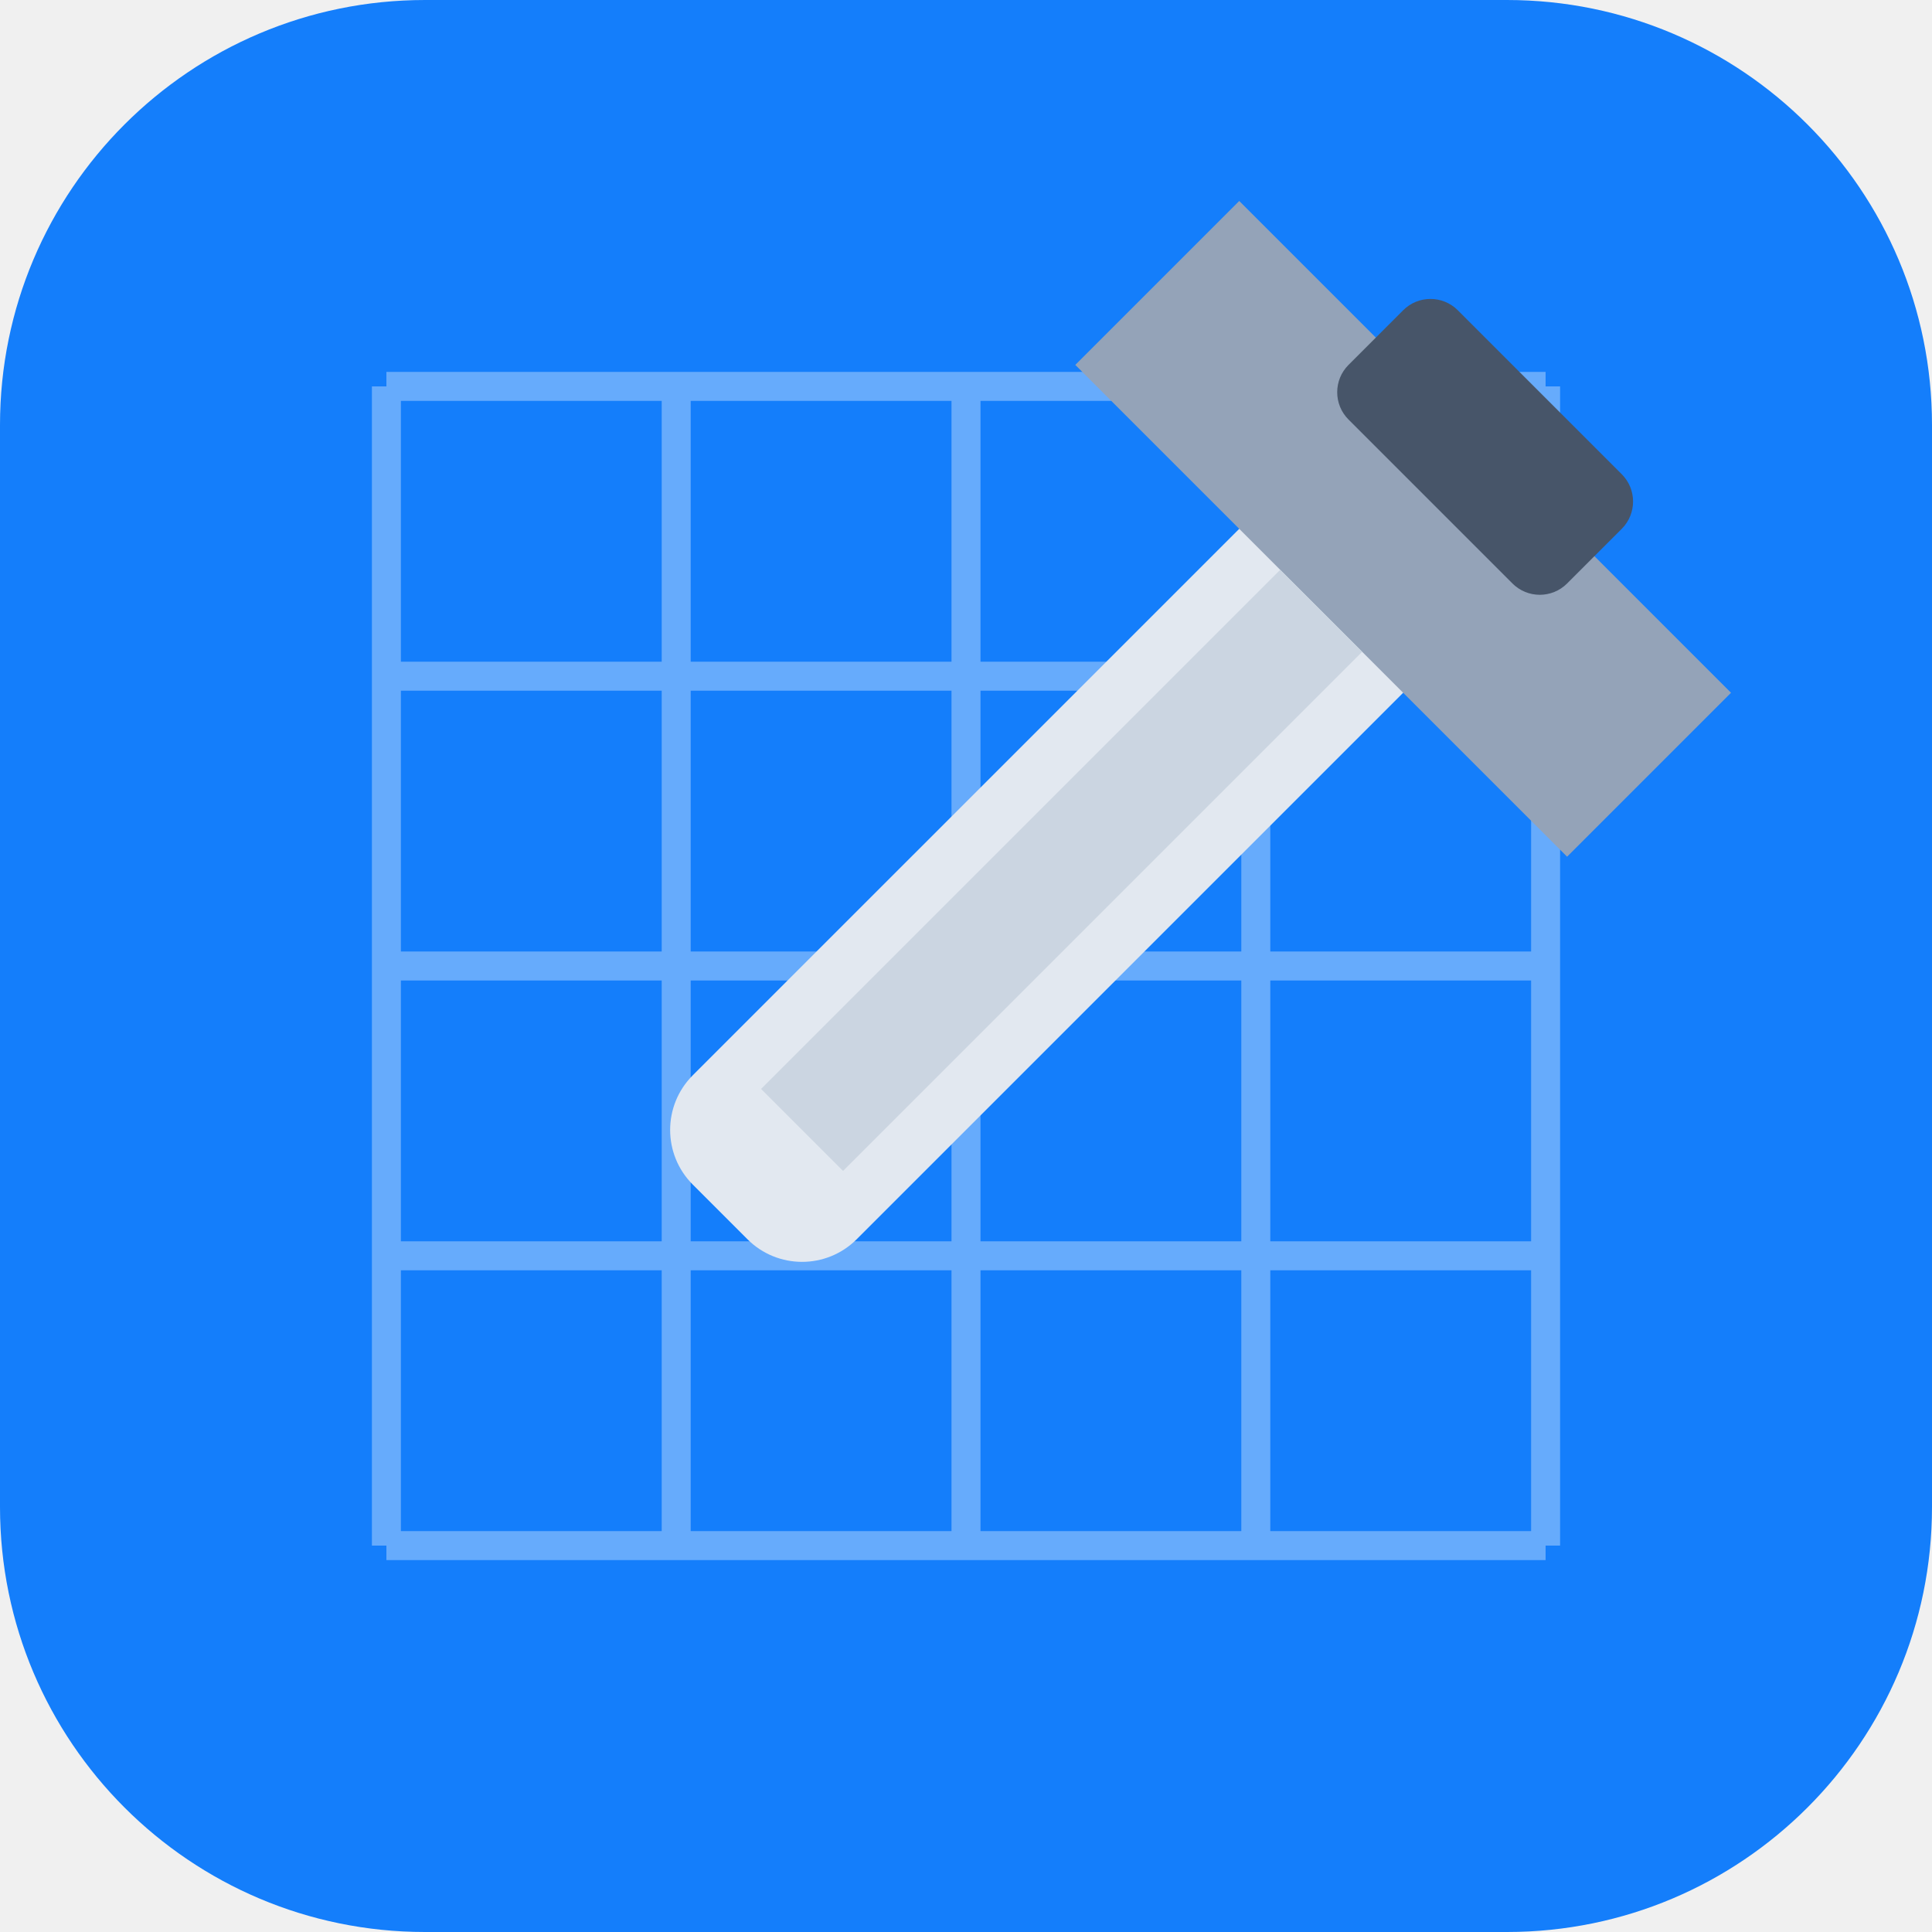
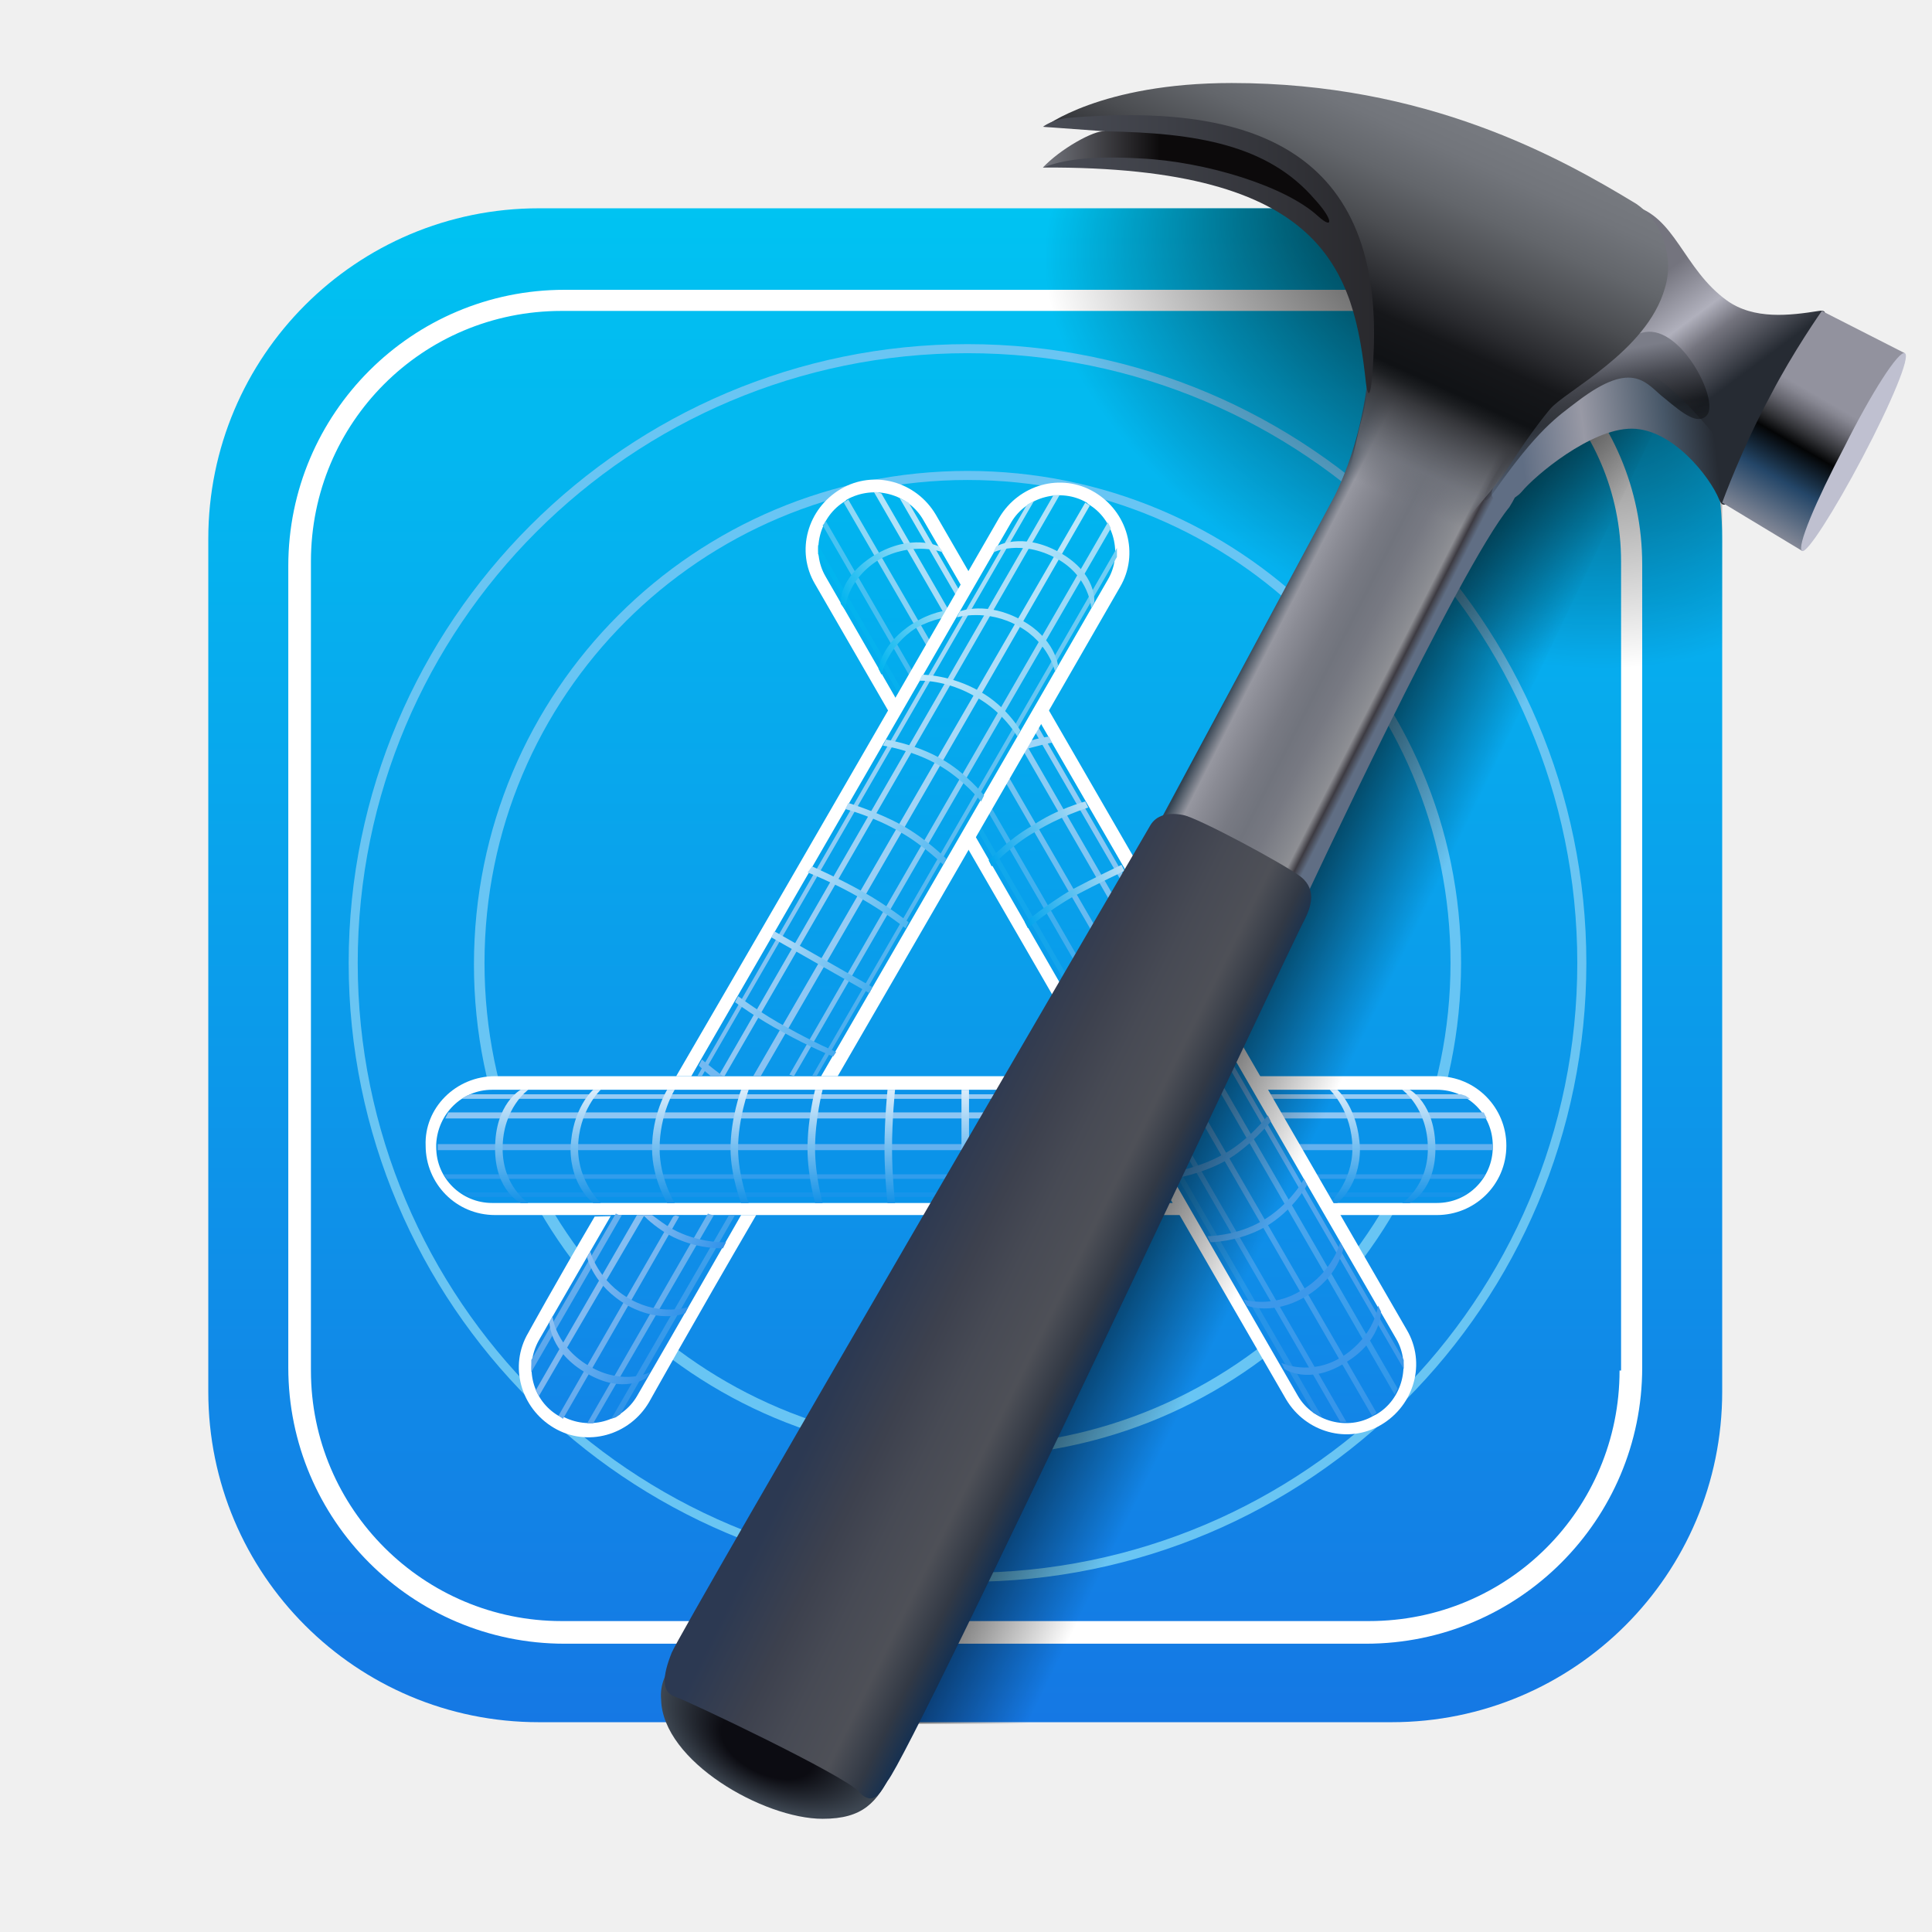
- <svg xmlns="http://www.w3.org/2000/svg" viewBox="0 0 100 100" width="100%" height="100%">
-   <rect width="100" height="100" rx="22" fill="#147EFB" />
-   <path fill="none" stroke="#FFFFFF" stroke-opacity="0.35" stroke-width="1.5" d="M20 20h60M20 35h60M20 50h60M20 65h60M20 80h60M20 20v60M35 20v60M50 20v60M65 20v60M80 20v60" />
-   <g transform="rotate(45 50 50) translate(0, -6)">
-     <rect x="44" y="22" width="12" height="52" rx="4" fill="#E2E8F0" />
-     <path fill="#94A3B8" d="M32 18h36v12H32z" />
-     <rect x="42" y="14" width="16" height="8" rx="2" fill="#475569" />
-     <rect x="47" y="30" width="6" height="38" fill="#CBD5E1" />
-   </g>
+ <svg xmlns="http://www.w3.org/2000/svg" viewBox="0 0 128 128">
+   <linearGradient id="xcode-original-a" gradientUnits="userSpaceOnUse" x1="63.947" y1="114.165" x2="63.947" y2="13.784">
+     <stop offset="0" stop-color="#1578e4" />
+     <stop offset="1" stop-color="#00c3f2" />
+   </linearGradient>
+   <path d="M35.7 13.8h56.5c12.1 0 21.9 9.8 21.9 21.9v56.5c0 12.1-9.8 21.9-21.9 21.9H35.7c-12.1 0-21.9-9.8-21.9-21.9V35.7c0-12.1 9.8-21.9 21.9-21.9z" fill="url(#xcode-original-a)" />
+   <path fill="#FFF" d="M90.5 19.2H37.4c-10.1 0-18.3 8.2-18.3 18.3v53.1c0 10.1 8.2 18.3 18.3 18.3h53.1c10.1 0 18.3-8.2 18.3-18.3V37.4c0-10.1-8.2-18.2-18.3-18.2zm16.8 71.6c0 9.2-7.4 16.6-16.6 16.6H37.2c-9.1 0-16.6-7.4-16.6-16.6V37.2c0-9.2 7.4-16.6 16.6-16.6h53.6c9.1 0 16.6 7.4 16.6 16.6v53.6z" />
+   <path d="M64.1 22.8c-22.6 0-41 18.4-41 41s18.4 41 41 41c22.7 0 41-18.4 41-41s-18.4-41-41-41zm0 81.4c-22.3 0-40.4-18.1-40.4-40.4s18.1-40.4 40.4-40.4c22.3 0 40.4 18.1 40.4 40.4s-18.1 40.4-40.4 40.4z" fill="#69c5f3" />
+   <path d="M64.1 31.2c-18.1 0-32.7 14.6-32.7 32.7S46 96.5 64.1 96.5s32.7-14.6 32.7-32.7-14.7-32.6-32.7-32.6zm0 64.6c-17.7 0-32-14.3-32-32s14.3-32 32-32 32 14.3 32 32-14.4 32-32 32z" fill="#68c5f4" />
+   <path fill="#FFF" d="M32.8 71.3h62.4c2.6 0 4.6 2.1 4.6 4.6 0 2.6-2.1 4.6-4.6 4.6H32.8c-2.6 0-4.6-2.1-4.6-4.6-.1-2.5 2-4.6 4.6-4.6z" />
+   <path d="M32.6 72.2h62.6c2 0 3.7 1.6 3.7 3.7v.1c0 2-1.6 3.7-3.7 3.7H32.6c-2 0-3.7-1.6-3.7-3.7v-.2c.1-2 1.7-3.6 3.7-3.6z" fill="#0a93e9" />
+   <path d="M31.1 79.3h65.7l.5-.3H30.6l.5.3z" fill="#1694ea" />
+   <path d="M29.6 78.1h68.6l.2-.3h-69l.2.3z" fill="#319dec" />
+   <path d="M29 76.2h69.9v-.4H29v.4z" fill="#65b1ee" />
+   <path d="M29.7 73.7h68.6l.1.2.1.2h-69l.1-.2.1-.2z" fill="#8ec6f3" />
+   <path d="M31.2 72.5h65.6l.3.1.3.2H30.6l.3-.2.3-.1z" fill="#95caf3" />
+   <linearGradient id="xcode-original-b" gradientUnits="userSpaceOnUse" x1="94.037" y1="79.666" x2="94.037" y2="72.184">
+     <stop offset="0" stop-color="#1492e7" />
+     <stop offset="1" stop-color="#dbedfb" />
+   </linearGradient>
+   <path d="M93.4 72.2h-.5s1.7 1.2 1.7 3.9c0 2.5-1.7 3.6-1.7 3.6h.5s1.7-.8 1.7-3.6c0-3-1.7-3.9-1.7-3.9z" fill="url(#xcode-original-b)" />
+   <linearGradient id="xcode-original-c" gradientUnits="userSpaceOnUse" x1="89.042" y1="79.666" x2="89.042" y2="72.184">
+     <stop offset="0" stop-color="#1492e7" />
+     <stop offset="1" stop-color="#dbedfb" />
+   </linearGradient>
+   <path d="M88.6 72.2h-.5s1.5 1.4 1.5 3.9c0 2.2-1.5 3.6-1.5 3.6h.5s1.5-1.1 1.5-3.6c-.1-2.7-1.5-3.9-1.5-3.9z" fill="url(#xcode-original-c)" />
+   <linearGradient id="xcode-original-d" gradientUnits="userSpaceOnUse" x1="63.947" y1="79.666" x2="63.947" y2="72.184">
+     <stop offset="0" stop-color="#1492e7" />
+     <stop offset="1" stop-color="#dbedfb" />
+   </linearGradient>
+   <path d="M63.7 72.2h.5v7.5h-.5v-7.5z" fill="url(#xcode-original-d)" />
+   <linearGradient id="xcode-original-e" gradientUnits="userSpaceOnUse" x1="58.952" y1="79.666" x2="58.952" y2="72.184">
+     <stop offset="0" stop-color="#1492e7" />
+     <stop offset="1" stop-color="#dbedfb" />
+   </linearGradient>
+   <path d="M58.8 72.2h.5s-.2 1.9-.2 3.9c0 1.8.2 3.6.2 3.6h-.5s-.2-1.8-.2-3.6c0-2 .2-3.9.2-3.9z" fill="url(#xcode-original-e)" />
+   <linearGradient id="xcode-original-f" gradientUnits="userSpaceOnUse" x1="53.958" y1="79.666" x2="53.958" y2="72.184">
+     <stop offset="0" stop-color="#1492e7" />
+     <stop offset="1" stop-color="#dbedfb" />
+   </linearGradient>
+   <path d="M54 72.2h.5s-.5 1.9-.5 3.9c0 1.8.5 3.6.5 3.6H54s-.5-1.8-.5-3.6c0-2 .5-3.9.5-3.9z" fill="url(#xcode-original-f)" />
+   <linearGradient id="xcode-original-g" gradientUnits="userSpaceOnUse" x1="48.963" y1="79.666" x2="48.963" y2="72.184">
+     <stop offset="0" stop-color="#1492e7" />
+     <stop offset="1" stop-color="#dbedfb" />
+   </linearGradient>
+   <path d="M49.1 72.2h.5s-.7 1.9-.7 3.9c0 1.8.7 3.6.7 3.6h-.5s-.7-1.8-.7-3.6c0-2 .7-3.9.7-3.9z" fill="url(#xcode-original-g)" />
+   <linearGradient id="xcode-original-h" gradientUnits="userSpaceOnUse" x1="43.968" y1="79.666" x2="43.968" y2="72.184">
+     <stop offset="0" stop-color="#1492e7" />
+     <stop offset="1" stop-color="#dbedfb" />
+   </linearGradient>
+   <path d="M44.2 72.2h.5s-1 1.6-1 3.9c0 2 1 3.6 1 3.6h-.5s-1-1.6-1-3.6c0-2.3 1-3.9 1-3.9z" fill="url(#xcode-original-h)" />
+   <linearGradient id="xcode-original-i" gradientUnits="userSpaceOnUse" x1="38.852" y1="79.666" x2="38.852" y2="72.184">
+     <stop offset="0" stop-color="#1492e7" />
+     <stop offset="1" stop-color="#dbedfb" />
+   </linearGradient>
+   <path d="M39.3 72.2h.5s-1.5 1.4-1.5 3.9c0 2.2 1.5 3.6 1.5 3.6h-.5s-1.5-1.1-1.5-3.6c.1-2.7 1.5-3.9 1.5-3.9z" fill="url(#xcode-original-i)" />
+   <linearGradient id="xcode-original-j" gradientUnits="userSpaceOnUse" x1="33.857" y1="79.666" x2="33.857" y2="72.184">
+     <stop offset="0" stop-color="#1492e7" />
+     <stop offset="1" stop-color="#dbedfb" />
+   </linearGradient>
+   <path d="M34.5 72.2h.5s-1.7 1.2-1.7 3.9c0 2.5 1.7 3.6 1.7 3.6h-.5s-1.7-.8-1.7-3.6c0-3 1.7-3.9 1.7-3.9z" fill="url(#xcode-original-j)" />
+   <path fill="#FFF" d="M62 34.1l31.2 54c1.3 2.2.5 5-1.7 6.3-2.2 1.3-5 .5-6.3-1.7L54 38.7c-1.3-2.2-.5-5 1.7-6.3 2.2-1.3 5-.5 6.3 1.7z" />
+   <linearGradient id="xcode-original-k" gradientUnits="userSpaceOnUse" x1="73.58" y1="94.25" x2="73.58" y2="32.642">
+     <stop offset="0" stop-color="#1285e7" />
+     <stop offset="1" stop-color="#00b5ef" />
+   </linearGradient>
+   <path d="M61.2 34.5l31.3 54.2c1 1.7.4 4-1.3 5l-.2.1c-1.7 1-4 .4-5-1.3L54.7 38.2c-1-1.7-.4-4 1.3-5l.1-.1c1.8-1 4.1-.4 5.1 1.4z" fill="url(#xcode-original-k)" />
+   <linearGradient id="xcode-original-l" gradientUnits="userSpaceOnUse" x1="87.464" y1="93.978" x2="54.081" y2="36.156">
+     <stop offset="0" stop-color="#2b90e7" />
+     <stop offset="1" stop-color="#00b6ef" />
+   </linearGradient>
+   <path d="M54.2 36.7L87 93.6l.2.1.2.1.2.1-33.4-57.8v.6z" fill="url(#xcode-original-l)" />
+   <linearGradient id="xcode-original-m" gradientUnits="userSpaceOnUse" x1="89.073" y1="94.327" x2="54.583" y2="34.589">
+     <stop offset="0" stop-color="#3795ea" />
+     <stop offset="1" stop-color="#49c4f2" />
+   </linearGradient>
+   <path d="M54.5 34.8l34.3 59.4h.4L54.7 34.5l-.1.2-.1.1z" fill="url(#xcode-original-m)" />
+   <linearGradient id="xcode-original-n" gradientUnits="userSpaceOnUse" x1="91.026" y1="93.735" x2="56.072" y2="33.193">
+     <stop offset="0" stop-color="#3696ea" />
+     <stop offset="1" stop-color="#90d9f6" />
+   </linearGradient>
+   <path d="M55.9 33.3l35 60.5.3-.2-35-60.5-.3.2z" fill="url(#xcode-original-n)" />
+   <linearGradient id="xcode-original-o" gradientUnits="userSpaceOnUse" x1="92.582" y1="92.332" x2="58.065" y2="32.547">
+     <stop offset="0" stop-color="#3097ea" />
+     <stop offset="1" stop-color="#b5e5f9" />
+   </linearGradient>
+   <path d="M58.4 32.7L92.6 92l-.1.2-.1.2-34.5-59.8h.2l.3.1z" fill="url(#xcode-original-o)" />
+   <linearGradient id="xcode-original-p" gradientUnits="userSpaceOnUse" x1="93.083" y1="90.686" x2="59.741" y2="32.936">
+     <stop offset="0" stop-color="#3a98ea" />
+     <stop offset="1" stop-color="#bce7fa" />
+   </linearGradient>
+   <path d="M60.2 33.3L93 90.1v.6L59.6 33l.2.1.2.1.2.1z" fill="url(#xcode-original-p)" />
+   <path fill="#3c98ea" d="M91.5 86.9l-.2-.4s-.2 2-2.4 3.4c-2.1 1.3-4 .4-4 .4l.2.4s1.6 1.1 4-.4c2.4-1.4 2.4-3.4 2.4-3.4zM89 82.7l-.2-.4s-.5 2-2.6 3.2c-1.9 1.2-3.8.6-3.8.6l.2.4s1.7.7 3.9-.6c2.2-1.3 2.5-3.2 2.5-3.2z" />
+   <path d="M86.6 78.5l-.2-.4s-.9 1.7-2.8 2.8c-1.7 1-3.6 1-3.6 1l.2.4s1.8 0 3.6-1c1.9-1.1 2.8-2.8 2.8-2.8z" fill="#4ca4ed" />
+   <path d="M84.2 74.3l-.2-.4s-1.3 1.7-3 2.6c-1.6.9-3.5 1.2-3.5 1.2l.2.4s1.9-.3 3.5-1.2c1.6-.9 3-2.6 3-2.6z" fill="#4da7ee" />
+   <linearGradient id="xcode-original-q" gradientUnits="userSpaceOnUse" x1="67.981" y1="61.226" x2="74.457" y2="57.487">
+     <stop offset="0" stop-color="#00a4ec" />
+     <stop offset="1" stop-color="#b9dff6" />
+   </linearGradient>
+   <path d="M74.3 57.3l.2.4s-1.7.8-3.4 1.7c-1.6.9-3 2.1-3 2.1l-.2-.4s1.5-1.2 3-2.1c1.7-.9 3.4-1.7 3.4-1.7z" fill="url(#xcode-original-q)" />
+   <linearGradient id="xcode-original-r" gradientUnits="userSpaceOnUse" x1="65.487" y1="56.906" x2="71.962" y2="53.167">
+     <stop offset="0" stop-color="#00a4ec" />
+     <stop offset="1" stop-color="#b9dff6" />
+   </linearGradient>
+   <path d="M71.9 53.1l.2.4s-1.9.6-3.5 1.6c-1.6.9-2.9 2.3-2.9 2.3l-.2-.4s1.3-1.4 2.9-2.3c1.6-1.1 3.5-1.6 3.5-1.6z" fill="url(#xcode-original-r)" />
+   <path d="M67.4 49.8c1.3-.4 2.3-.6 2.3-.6l-.2-.4s-.9.1-1.9.5c-.6.2-.7.7-.2.5z" fill="#9dd4f7" />
+   <linearGradient id="xcode-original-s" gradientUnits="userSpaceOnUse" x1="57.93" y1="43.819" x2="64.364" y2="40.105">
+     <stop offset="0" stop-color="#00b4ef" />
+     <stop offset="1" stop-color="#c3e9fa" />
+   </linearGradient>
+   <path d="M64.6 40.5l.2.4s-1.9-.5-4.1.7c-1.9 1.2-2.3 3.1-2.3 3.1l-.2-.4s.2-1.7 2.3-3c2.2-1.4 4.1-.8 4.1-.8z" fill="url(#xcode-original-s)" />
+   <linearGradient id="xcode-original-t" gradientUnits="userSpaceOnUse" x1="55.424" y1="39.477" x2="61.9" y2="35.738">
+     <stop offset="0" stop-color="#00b4ef" />
+     <stop offset="1" stop-color="#c3e9fa" />
+   </linearGradient>
+   <path d="M62.2 36.2l.3.4s-2-.8-4.3.5C56 38.5 56 40.4 56 40.4l-.3-.4s-.2-1.7 2.2-3.2c2.5-1.5 4.3-.6 4.3-.6z" fill="url(#xcode-original-t)" />
+   <path fill="#FFF" d="M55.5 71.3c8.7-15 18.7-32.4 18.7-32.4 1.3-2.2.5-5-1.7-6.3-2.2-1.3-5-.5-6.3 1.7 0 0-12.2 21.2-21.4 37h10.7zm-5.4 9.2C45.9 87.7 43 92.9 43 92.9c-1.3 2.2-4.1 3-6.3 1.7s-3-4.1-1.7-6.3c0 0 1.7-3.1 4.4-7.7 3.4-.1 9.6-.1 10.7-.1z" />
+   <linearGradient id="xcode-original-u" gradientUnits="userSpaceOnUse" x1="54.566" y1="94.401" x2="54.566" y2="32.794">
+     <stop offset="0" stop-color="#1285e7" />
+     <stop offset="1" stop-color="#00b5ef" />
+   </linearGradient>
+   <path d="M54.4 71.3c8.8-15.2 19-32.9 19-32.9 1-1.7.4-4-1.3-5l-.1-.1c-1.7-1-4-.4-5 1.3 0 0-12 20.8-21.2 36.7h8.6zm-5.3 9.2c-4 7-6.9 12-6.9 12-1 1.7-3.2 2.3-5 1.3H37c-1.7-1-2.3-3.2-1.3-5 0 0 1.9-3.3 4.8-8.3h8.6z" fill="url(#xcode-original-u)" />
+   <linearGradient id="xcode-original-v" gradientUnits="userSpaceOnUse" x1="40.681" y1="94.131" x2="74.064" y2="36.311">
+     <stop offset="0" stop-color="#3194e9" />
+     <stop offset="1" stop-color="#71cff4" />
+   </linearGradient>
+   <path d="M54.1 71.3L74 36.9v-.6s-11 19.1-20.2 35h.3zm-5.4 9.2l-7.6 13.2-.3.2-.3.1s3.4-5.9 7.8-13.5h.4z" fill="url(#xcode-original-v)" />
+   <linearGradient id="xcode-original-w" gradientUnits="userSpaceOnUse" x1="39.063" y1="94.482" x2="73.557" y2="34.736">
+     <stop offset="0" stop-color="#5aa6ec" />
+     <stop offset="1" stop-color="#a2def8" />
+   </linearGradient>
+   <path d="M52.6 71.3l21-36.3-.1-.2-.1-.2S61.9 54.5 52.3 71.2l.3.1zm-5.3 9.2l-8 13.8h-.4s3.4-5.9 8-13.9c.2.1.4.1.4.1z" fill="url(#xcode-original-w)" />
+   <linearGradient id="xcode-original-x" gradientUnits="userSpaceOnUse" x1="37.118" y1="93.885" x2="72.072" y2="33.343">
+     <stop offset="0" stop-color="#66abee" />
+     <stop offset="1" stop-color="#bee8fa" />
+   </linearGradient>
+   <path d="M50.4 71.3c9.9-17.1 21.8-37.8 21.8-37.8l-.3-.2-22 38h.5zM45 80.6C40.6 88.3 37.3 94 37.3 94l-.3-.2s3.2-5.6 7.6-13.2c.2-.1.1-.1.4 0z" fill="url(#xcode-original-x)" />
+   <linearGradient id="xcode-original-y" gradientUnits="userSpaceOnUse" x1="35.568" y1="92.482" x2="70.085" y2="32.697">
+     <stop offset="0" stop-color="#7bb6f0" />
+     <stop offset="1" stop-color="#b1e3f9" />
+   </linearGradient>
+   <path d="M48 71.3c9.9-17.1 22.2-38.5 22.2-38.5h-.4S57.5 54.1 47.6 71.3h.4zm-5.8 9.2c-4 6.9-6.7 11.6-6.7 11.6l.1.2.1.2s2.9-5 7-12h-.5z" fill="url(#xcode-original-y)" />
+   <linearGradient id="xcode-original-z" gradientUnits="userSpaceOnUse" x1="35.056" y1="90.872" x2="68.415" y2="33.092">
+     <stop offset="0" stop-color="#5aa6ec" />
+     <stop offset="1" stop-color="#afe3f9" />
+   </linearGradient>
+   <path d="M46.5 71.3l22-38.1-.2.1-.2.1-.1.1S55.8 54.6 46.2 71.3h.3zm-5.3 9.2c-3.5 6.1-6 10.4-6 10.4v-.8s2.2-3.8 5.6-9.7c.2.1.2.1.4.1z" fill="url(#xcode-original-z)" />
+   <linearGradient id="xcode-original-A" gradientUnits="userSpaceOnUse" x1="66.362" y1="35.689" x2="72.838" y2="39.428">
+     <stop offset="0" stop-color="#c1e7fa" />
+     <stop offset="1" stop-color="#89d4f5" />
+   </linearGradient>
+   <path d="M66 36.2l-.2.4s1.8-.9 4.2.4c2.2 1.2 2.3 3.3 2.3 3.3l.2-.4s.2-1.9-2.3-3.3-4.2-.4-4.2-.4z" fill="url(#xcode-original-A)" />
+   <linearGradient id="xcode-original-B" gradientUnits="userSpaceOnUse" x1="63.856" y1="40.03" x2="70.332" y2="43.768">
+     <stop offset="0" stop-color="#c1e7fa" />
+     <stop offset="1" stop-color="#89d4f5" />
+   </linearGradient>
+   <path d="M63.6 40.5l-.2.4s2-.6 4.1.6c2 1.1 2.4 3 2.4 3l.2-.4s-.2-1.8-2.4-3c-2.3-1.3-4.1-.6-4.1-.6z" fill="url(#xcode-original-B)" />
+   <linearGradient id="xcode-original-C" gradientUnits="userSpaceOnUse" x1="61.273" y1="44.505" x2="67.748" y2="48.243">
+     <stop offset="0" stop-color="#c1e7fa" />
+     <stop offset="1" stop-color="#89d4f5" />
+   </linearGradient>
+   <path d="M61.1 44.7l-.2.4s1.8-.1 3.8 1.1c1.8 1 2.7 2.6 2.7 2.6l.2-.4s-.9-1.6-2.7-2.6c-1.9-1.1-3.8-1.1-3.8-1.1z" fill="url(#xcode-original-C)" />
+   <linearGradient id="xcode-original-D" gradientUnits="userSpaceOnUse" x1="58.761" y1="48.855" x2="65.236" y2="52.594">
+     <stop offset="0" stop-color="#b0dff8" />
+     <stop offset="1" stop-color="#52bdf2" />
+   </linearGradient>
+   <path d="M58.7 49l-.2.4s2 .3 3.7 1.3c1.6.9 2.8 2.4 2.8 2.4l.2-.4s-1.2-1.5-2.8-2.4c-1.7-1-3.7-1.3-3.7-1.3z" fill="url(#xcode-original-D)" />
+   <linearGradient id="xcode-original-E" gradientUnits="userSpaceOnUse" x1="56.25" y1="53.204" x2="62.727" y2="56.943">
+     <stop offset="0" stop-color="#b4def8" />
+     <stop offset="1" stop-color="#4eb5f0" />
+   </linearGradient>
+   <path d="M56.2 53.2l-.2.4s1.9.5 3.6 1.5c1.6.9 2.9 2.2 2.9 2.2l.2-.4s-1.3-1.3-2.9-2.2c-1.6-.9-3.6-1.5-3.6-1.5z" fill="url(#xcode-original-E)" />
+   <linearGradient id="xcode-original-F" gradientUnits="userSpaceOnUse" x1="53.74" y1="57.553" x2="60.215" y2="61.291">
+     <stop offset="0" stop-color="#b4def8" />
+     <stop offset="1" stop-color="#4eb5f0" />
+   </linearGradient>
+   <path d="M53.8 57.4l-.3.4s1.8.7 3.5 1.7c1.6.9 3 2 3 2l.2-.4s-1.4-1.1-3-2c-1.6-.9-3.4-1.7-3.4-1.7z" fill="url(#xcode-original-F)" />
+   <linearGradient id="xcode-original-G" gradientUnits="userSpaceOnUse" x1="51.239" y1="61.886" x2="57.713" y2="65.624">
+     <stop offset="0" stop-color="#b5ddf8" />
+     <stop offset="1" stop-color="#46aeee" />
+   </linearGradient>
+   <path d="M51.1 62.1l.2-.4 6.5 3.7-.2.4-6.5-3.7z" fill="url(#xcode-original-G)" />
+   <linearGradient id="xcode-original-H" gradientUnits="userSpaceOnUse" x1="48.735" y1="66.22" x2="55.211" y2="69.959">
+     <stop offset="0" stop-color="#96cef4" />
+     <stop offset="1" stop-color="#46aaee" />
+   </linearGradient>
+   <path d="M48.7 66.4l.2-.4s1.6 1.2 3.3 2.1c1.6.9 3.2 1.6 3.2 1.6l-.2.3s-1.7-.7-3.3-1.6c-1.7-.9-3.2-2-3.2-2z" fill="url(#xcode-original-H)" />
+   <path d="M47.1 71.3c-.5-.4-.8-.7-.8-.7l.2-.4s.6.5 1.4 1.1h-.8z" fill="#73b9f1" />
+   <linearGradient id="xcode-original-I" gradientUnits="userSpaceOnUse" x1="42.719" y1="80.135" x2="47.681" y2="83">
+     <stop offset="0" stop-color="#8fc1f2" />
+     <stop offset="1" stop-color="#3193ea" />
+   </linearGradient>
+   <path d="M43.2 80.5c.4.3.8.6 1.3.9 1.8 1 3.6.9 3.6.9l-.2.4s-1.8.1-3.6-.9c-.7-.4-1.3-.9-1.7-1.3h.6z" fill="url(#xcode-original-I)" />
+   <linearGradient id="xcode-original-J" gradientUnits="userSpaceOnUse" x1="38.634" y1="83.717" x2="45.11" y2="87.456">
+     <stop offset="0" stop-color="#8fc1f2" />
+     <stop offset="1" stop-color="#3193ea" />
+   </linearGradient>
+   <path d="M38.9 83.3l.2-.4s.5 2 2.7 3.2c2 1.1 3.8.5 3.8.5l-.2.4s-1.6.7-3.8-.5c-2.3-1.3-2.7-3.2-2.7-3.2z" fill="url(#xcode-original-J)" />
+   <linearGradient id="xcode-original-K" gradientUnits="userSpaceOnUse" x1="36.124" y1="88.063" x2="42.599" y2="91.802">
+     <stop offset="0" stop-color="#8fc1f2" />
+     <stop offset="1" stop-color="#3193ea" />
+   </linearGradient>
+   <path d="M36.4 87.6l.2-.4s.2 2.1 2.6 3.4c2.2 1.2 3.9.3 3.9.3l-.3.4s-1.5 1.1-3.9-.3c-2.5-1.4-2.5-3.4-2.5-3.4z" fill="url(#xcode-original-K)" />
+   <linearGradient id="xcode-original-L" gradientUnits="userSpaceOnUse" x1="76.722" y1="64.933" x2="89.179" y2="71.008">
+     <stop offset=".001" />
+     <stop offset="1" stop-opacity="0" />
+   </linearGradient>
+   <path d="M68.8 114.2l42.8-89.9-10.8-5.1-44.6 93.5s1.4.7 3.2 1.5h9.4z" fill="url(#xcode-original-L)" />
+   <radialGradient id="xcode-original-M" cx="95.237" cy="25.132" r="16.181" fx="79.585" fy="25.974" gradientTransform="matrix(-.4494 .8933 -1.5457 -.7777 176.886 -40.4)" gradientUnits="userSpaceOnUse">
+     <stop offset="0" />
+     <stop offset="1" stop-opacity="0" />
+   </radialGradient>
+   <path d="M94.1 13.8l20 9.5V52C107.2 48.7 61 26.7 61 26.7s3.2-6.7 6.2-12.9h26.9z" fill="url(#xcode-original-M)" />
+   <radialGradient id="xcode-original-N" cx="51.211" cy="114.953" r="7.901" fx="51.196" fy="117.292" gradientTransform="matrix(.8979 .4402 -.2506 .5111 34.032 33.662)" gradientUnits="userSpaceOnUse">
+     <stop offset=".417" stop-color="#0c0c12" />
+     <stop offset="1" stop-color="#3d4651" />
+   </radialGradient>
+   <path d="M44.5 110.2c-.3.6-.8 1.3-.7 2.4.1 4.1 6.8 7.9 10.7 7.9 2.7 0 3.6-1.1 4.6-3.1s-13.5-9.6-14.6-7.2z" fill="url(#xcode-original-N)" />
+   <linearGradient id="xcode-original-O" gradientUnits="userSpaceOnUse" x1="84.758" y1="39.174" x2="94.522" y2="44.149">
+     <stop offset="0" stop-color="#344351" />
+     <stop offset=".1" stop-color="#9697a0" />
+     <stop offset=".181" stop-color="#8b8c95" />
+     <stop offset=".351" stop-color="#787a83" />
+     <stop offset=".47" stop-color="#71747d" />
+     <stop offset=".591" stop-color="#777982" />
+     <stop offset=".749" stop-color="#87898f" />
+     <stop offset=".8" stop-color="#8e8f94" />
+     <stop offset=".849" stop-color="#3d3b42" />
+     <stop offset=".9" stop-color="#606e84" />
+   </linearGradient>
+   <path d="M90.6 25.1s10.3 2.5 11.1 3.2-1.3 4.7-1.7 5.3c-3.3 4-13.6 26.1-13.6 26.1l-9.5-5.4s8.5-15.8 11.5-21.4c1.9-3.8 2.2-7.8 2.2-7.8z" fill="url(#xcode-original-O)" />
+   <linearGradient id="xcode-original-P" gradientUnits="userSpaceOnUse" x1="117.884" y1="29.257" x2="106.863" y2="14.364">
+     <stop offset=".27" stop-color="#262b33" />
+     <stop offset=".45" stop-color="#74747e" />
+     <stop offset=".54" stop-color="#b0b0bc" />
+     <stop offset=".73" stop-color="#74747e" />
+   </linearGradient>
+   <path d="M114.4 19.9c1.8 1.3 4.2 1 6.1.7 1.3-.2-.7 1.7-2.9 6.1s-2.1 4.7-2.4 4.4c-.3-.3-10.2-5.9-9.9-6.4.4-.5 2-11.4 2.8-11.1 2.9.7 3.4 4.2 6.3 6.3z" fill="url(#xcode-original-P)" />
+   <linearGradient id="xcode-original-Q" gradientUnits="userSpaceOnUse" x1="98.542" y1="30.424" x2="114.815" y2="28.322">
+     <stop offset=".14" stop-color="#606e84" />
+     <stop offset=".4" stop-color="#9899a5" />
+     <stop offset=".73" stop-color="#475768" />
+     <stop offset=".92" stop-color="#262b33" />
+   </linearGradient>
+   <path d="M99 32.2c.7-1.1 3.9-7.9 9-7.9 2.3 0 6.7 5.8 7.1 6.6.3.7-.7 3.5-1.2 2.2-.6-1.5-3.1-4.7-5.8-4.7s-6.4 3.1-7.3 4.2c-.9 1-2.5.7-1.8-.4z" fill="url(#xcode-original-Q)" />
+   <linearGradient id="xcode-original-R" gradientUnits="userSpaceOnUse" x1="106.128" y1="31.808" x2="104.549" y2="22.854">
+     <stop offset="0" stop-color="#101215" stop-opacity=".1" />
+     <stop offset=".46" stop-color="#101215" stop-opacity=".7" />
+     <stop offset=".7" stop-color="#474951" />
+     <stop offset=".91" stop-color="#7b7d88" />
+   </linearGradient>
+   <path d="M98.8 31.8c.5-.8 2.8-4.3 3.9-5.4s3.9-4 6.3-4.4c2.4-.4 4.9 4.5 4.1 5.5-.6.7-1.6-.1-2.8-1.1-1.2-.9-2-2.7-5.8.2-1.3 1-2.6 1.8-5.6 6.1-.8 1.1-.6-.1-.1-.9z" fill="url(#xcode-original-R)" />
+   <linearGradient id="xcode-original-S" gradientUnits="userSpaceOnUse" x1="58.131" y1="81.721" x2="73.237" y2="89.154">
+     <stop offset=".115" stop-color="#2c3952" />
+     <stop offset=".374" stop-color="#3d414e" />
+     <stop offset=".55" stop-color="#474a54" />
+     <stop offset=".754" stop-color="#4e5057" />
+     <stop offset=".892" stop-color="#323945" />
+     <stop offset="1" stop-color="#143052" />
+   </linearGradient>
+   <path d="M86.4 61c.4-.8.9-2-.2-2.9-1.2-.9-6.8-3.9-7.8-4.1-1-.2-1.8 0-2.2.7-.4.7-31.1 53.3-31.7 54.8-.6 1.5-.7 2.6.2 2.9.9.3 11.2 5.2 12.2 6.3 1 1.1 1.5-.1 1.9-.7 1.9-2.4 27.1-56.2 27.6-57z" fill="url(#xcode-original-S)" />
+   <linearGradient id="xcode-original-T" gradientUnits="userSpaceOnUse" x1="81.508" y1="31.679" x2="93.19" y2="6.047">
+     <stop offset=".118" stop-color="#6d7078" stop-opacity="0" />
+     <stop offset=".2" stop-color="#6d7078" stop-opacity=".7" />
+     <stop offset=".34" stop-color="#35363a" />
+     <stop offset=".374" stop-color="#1d1f22" />
+     <stop offset=".4" stop-color="#101215" />
+     <stop offset=".5" stop-color="#16171a" />
+     <stop offset=".56" stop-color="#292a2e" />
+     <stop offset=".688" stop-color="#4b4d51" />
+     <stop offset=".807" stop-color="#63666b" />
+     <stop offset=".915" stop-color="#72757b" />
+     <stop offset="1" stop-color="#777a80" />
+   </linearGradient>
+   <path d="M99.5 31.6c.5-.7 1.7-2.7 3.2-4.5 1-1.2 6.4-3.8 7.6-8 .7-2.3-.4-4.6-1.9-5.6-5.1-3.1-13.9-8-26.8-8-8.7 0-12.4 2.9-12.4 2.9h4.4l15.3 6 1.9 8s.2 2.7-.7 5.8c-.6 2.5-.8 4-1.7 6.5.7.3 2.3-.8 4.1-.3 1.6.4 2.6 2.6 3.7 1.3 1.9-2.5 2.5-3 3.3-4.1z" fill="url(#xcode-original-T)" />
+   <linearGradient id="xcode-original-U" gradientUnits="userSpaceOnUse" x1="69.064" y1="16.837" x2="91.026" y2="16.837">
+     <stop offset="0" stop-color="#4a4d56" />
+     <stop offset="1" stop-color="#29292d" />
+   </linearGradient>
+   <path d="M90.5 25.4C89.7 18 87.9 11 69.1 11.1c1.2-1.2 4.1-2.4 4.1-2.4l-4.1-.3s.6-.5 1.8-.6c11-.9 20.8 1.4 20.1 15.7-.1 2.3-.3 3.3-.5 1.9z" fill="url(#xcode-original-U)" />
+   <linearGradient id="xcode-original-V" gradientUnits="userSpaceOnUse" x1="69.064" y1="11.697" x2="88.054" y2="11.697">
+     <stop offset="0" stop-color="#767880" />
+     <stop offset=".41" stop-color="#0c0a0b" />
+   </linearGradient>
+   <path d="M69.1 11.1c1.3-.5 3.1-.8 6.5-.6 4.2.2 9.5 1.8 11.7 3.8 1.1 1 1 .2-.2-1.1-3.1-3.6-7.8-4.4-13.9-4.5-.7-.1-3 1.2-4.1 2.4z" fill="url(#xcode-original-V)" />
+   <linearGradient id="xcode-original-W" gradientUnits="userSpaceOnUse" x1="116.332" y1="34.756" x2="123.707" y2="21.982">
+     <stop offset="0" stop-color="#858997" />
+     <stop offset=".23" stop-color="#244668" />
+     <stop offset=".282" stop-color="#1a3249" />
+     <stop offset=".4" stop-color="#040506" />
+     <stop offset=".464" stop-color="#313236" />
+     <stop offset=".546" stop-color="#65656e" />
+     <stop offset=".607" stop-color="#868691" />
+     <stop offset=".64" stop-color="#92929e" />
+   </linearGradient>
+   <path d="M120.7 20.6l5.5 2.8s-2.1 2.8-3.8 6c-1.8 3.4-3 7.1-3 7.1l-5.3-3.2s1.3-3.6 3.2-7.1c1.5-2.9 3.4-5.6 3.4-5.6z" fill="url(#xcode-original-W)" />
+   <path d="M126.2 23.4c.4.2-.9 3.3-2.8 6.9-1.9 3.6-3.7 6.4-4 6.2-.4-.2.9-3.3 2.8-6.9 1.8-3.6 3.6-6.4 4-6.2z" fill="#bfc0d0" />
</svg>
